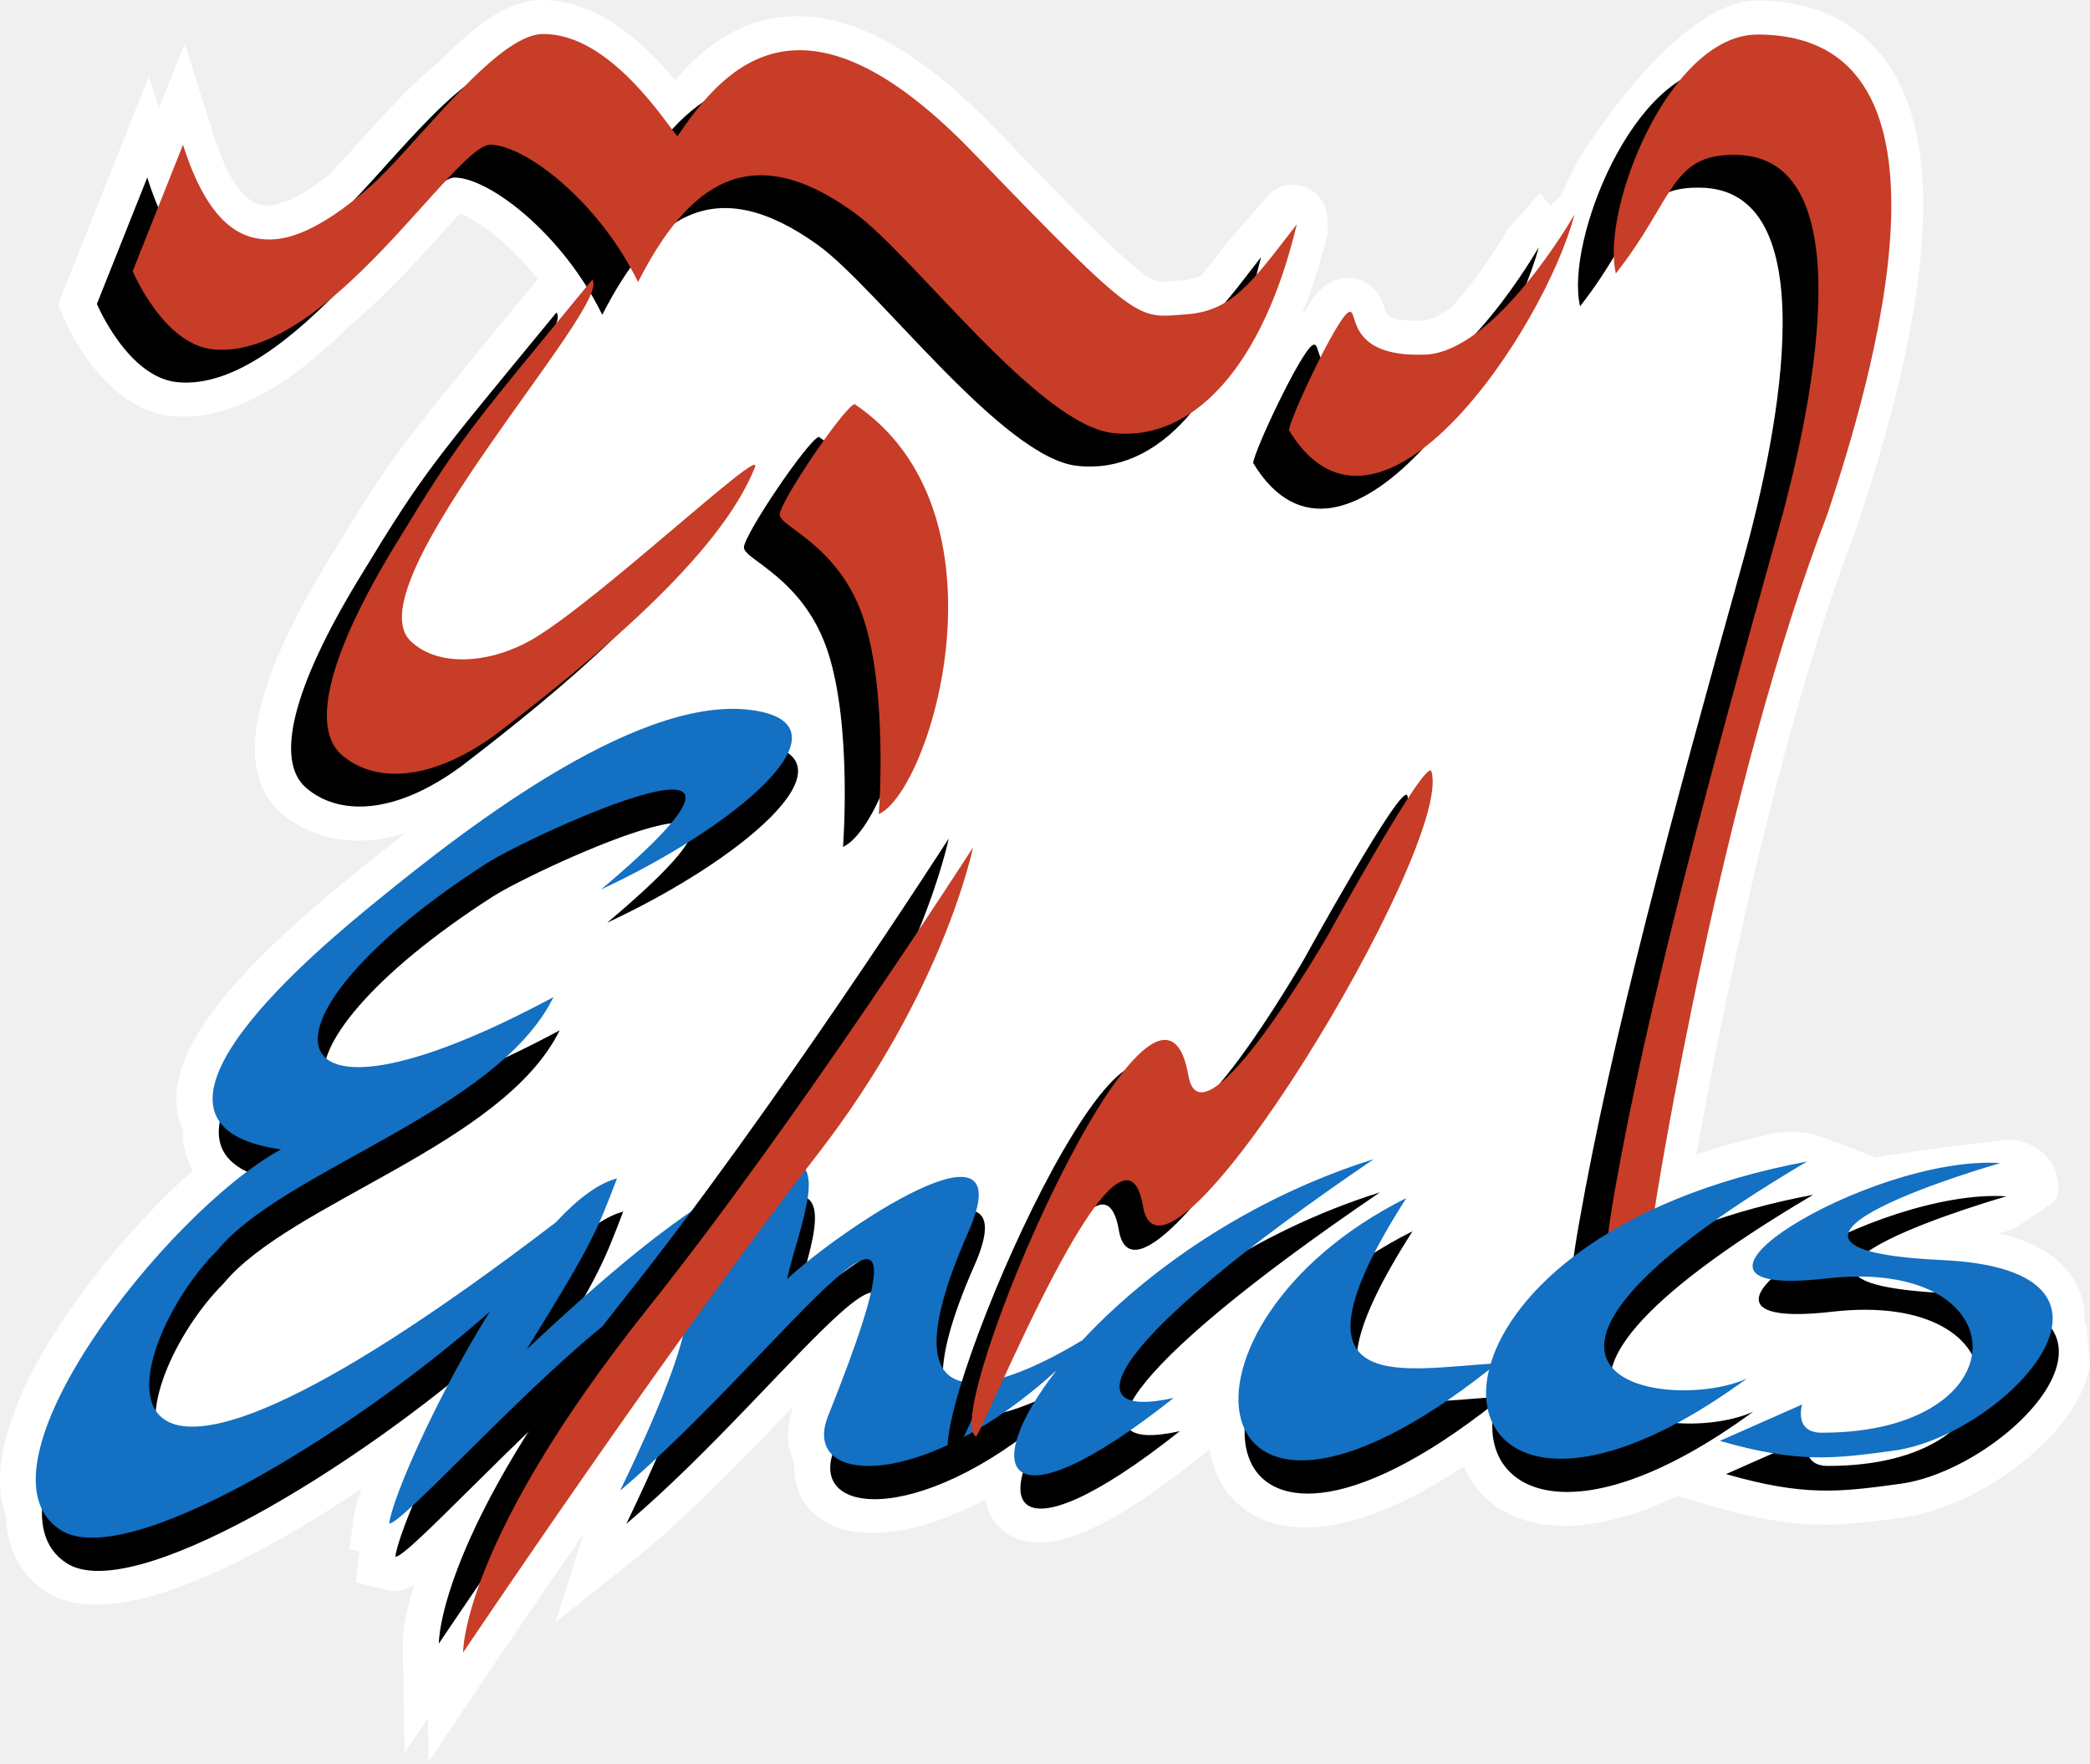
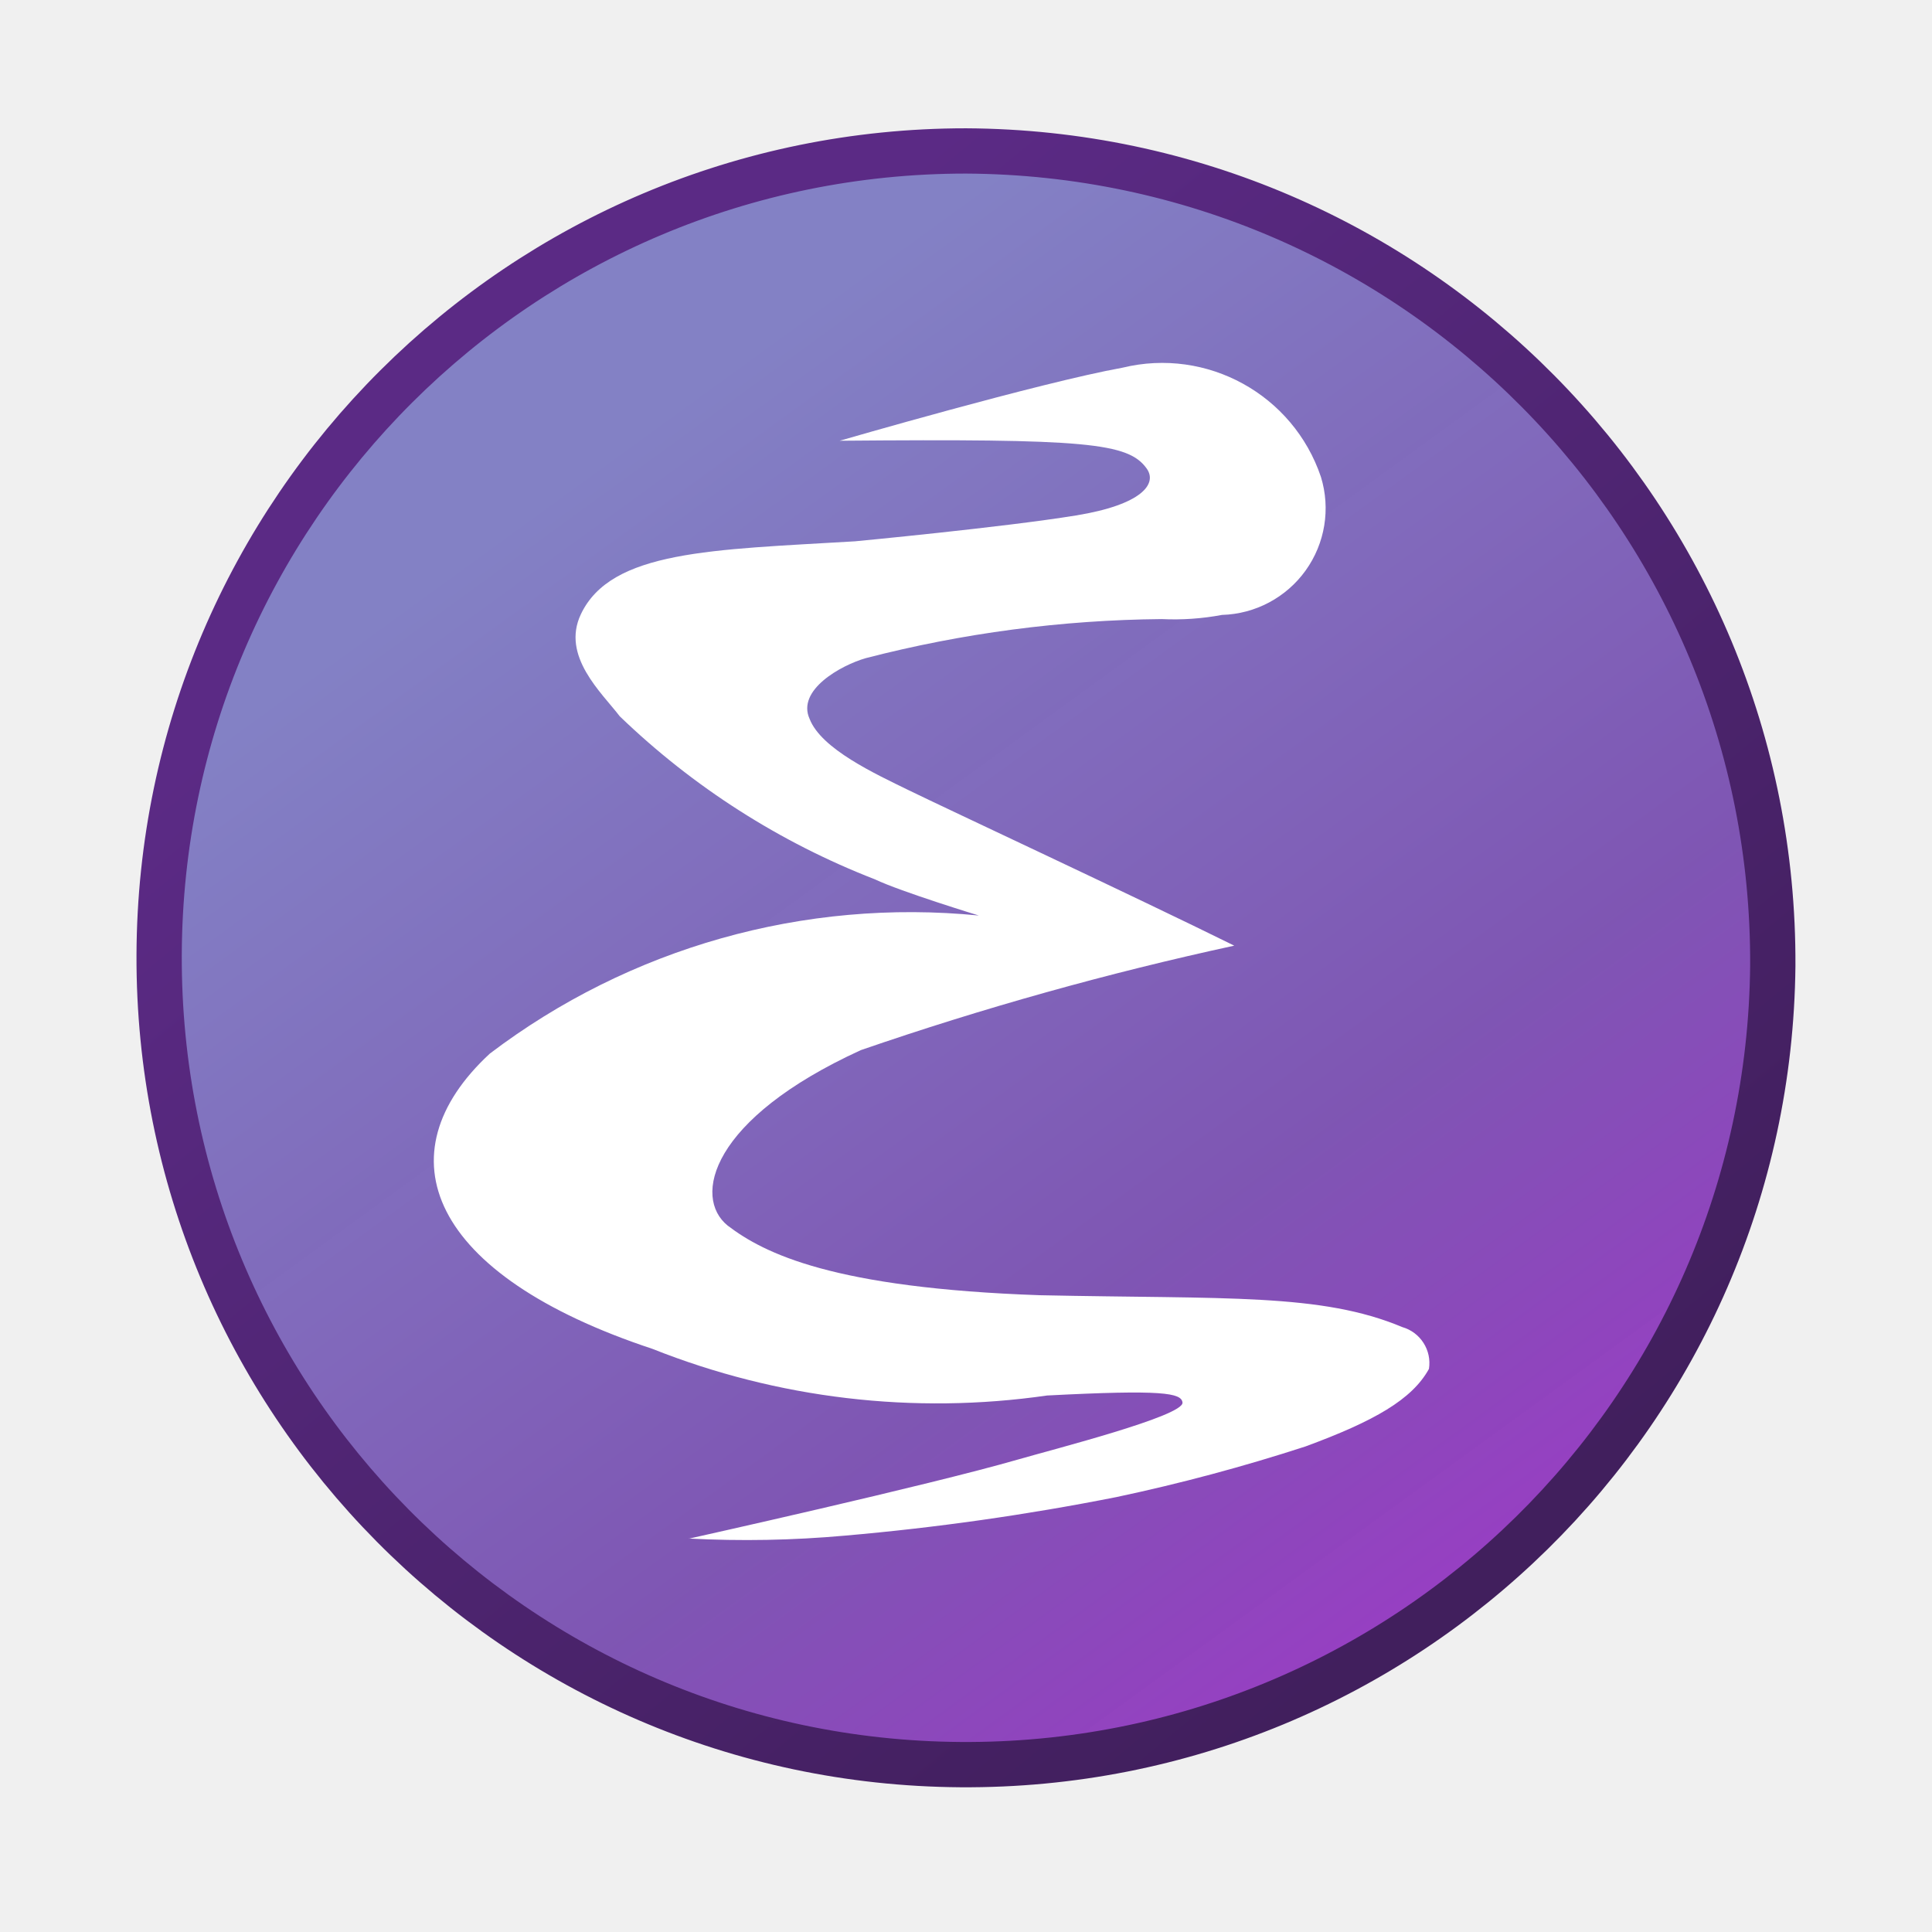
- <svg xmlns="http://www.w3.org/2000/svg" width="256" height="216" viewBox="0 0 256 216" preserveAspectRatio="xMidYMid">
-   <path d="M255.568 162.465a9.062 9.062 0 0 0-.232-.583c.087-2.236-.577-4.31-1.958-6.068-1.773-2.259-4.582-3.829-8.506-4.742a91.355 91.355 0 0 1 1.795-.535l4.548-3.087c.806-.547 1.005-1.515.89-2.602-.351-3.302-3.5-5.582-6.797-5.187-5.338.639-13.694 1.68-15.479 2.127l-6.34-2.407a11.62 11.62 0 0 0-6.659-.486 88.29 88.29 0 0 0-9.042 2.527c2.708-15.206 9.729-51.155 19.705-77.002l.069-.191c9.393-28.387 10.518-46.95 3.439-56.749C227.446 2.56 222.07.065 215.02.065c-10.075.291-21.764 19.619-21.764 19.619l-2.083 4.283-1.274 1.273-1.273-1.62-4.014 4.593c-.03.052-2.973 5.16-6.897 9.515-1.748 1.224-2.901 1.519-3.572 1.544-4.047.15-4.328-.775-4.563-1.518-.256-.81-.854-2.705-2.98-3.467-1.319-.472-2.782-.286-4.013.513-.672.437-1.411 1.07-2.774 3.345-.084.018-.165.055-.249.078 1.2-2.962 2.234-6.226 3.081-9.784l-.066-1.733c-.144-3.826-4.901-5.495-7.405-2.599l-4.917 5.685c-1.166 1.513-2.197 2.85-3.124 3.977-.727.342-1.508.522-2.503.588-.31.02-.602.042-.88.064-2.13.165-2.307.178-4.234-1.314-2.969-2.296-8.009-7.389-17.502-17.24-9.215-9.563-17.332-14.08-24.841-13.875-5.364.162-10.086 2.696-14.43 7.747l-.141.001C79.06 5.47 73.396 0 66.334 0l-.149.001c-3.492.037-7.223 2.315-12.448 7.607-3.279 2.616-6.637 6.338-9.886 9.94-1.245 1.38-2.424 2.687-3.523 3.844-3.129 2.449-5.732 3.753-7.539 3.774-.959.002-3.886.044-6.647-8.696l-3.52-11.144-3.152 7.916-1.231-3.895L7.118 37.271l.658 1.57c.486 1.158 4.986 11.338 13.342 12.123 8.574.797 16.61-6.014 21.947-11.284 4.352-3.649 8.398-8.144 11.656-11.763.551-.612 1.083-1.204 1.596-1.767 1.981.765 5.895 3.365 9.557 8.041l-4.623 5.621C49.048 54.64 47.772 56.19 40.141 68.746c-9.577 15.759-11.423 25.862-5.643 30.887 1.263 1.097 4.451 3.338 9.405 3.338 1.736 0 3.691-.278 5.854-.975a266.471 266.471 0 0 0-6.499 5.138c-12.063 9.842-25.061 22.115-20.869 31.192-.062 1.852.37 3.549 1.259 5.019C11.853 153.818-3.543 174.107.729 185.717c.119 4.011 1.85 7.276 4.937 9.26 8.449 5.434 26.242-4.355 38.62-12.637-.523 1.502-.879 2.786-.999 3.726l-.467 3.663 1.236.312-.013.095-.467 3.671 3.59.897c1.231.31 2.186.245 3.55-.599-1.346 4.402-1.388 6.799-1.38 7.277l.211 13.302 2.875-4.282.076 5.413 7.438-11.082c.05-.075 2.061-3.071 5.32-7.844l6.244-9.038-3.472 10.88 11.128-8.897c6.402-5.418 12.872-12.205 18.021-17.585-.926 2.528-.866 4.935.129 6.916-.197 2.771.904 5.23 3.135 6.823 4.304 3.071 12 2.076 20.252-2.33.409 2.367 1.842 3.634 2.643 4.171 5.683 3.813 15.555-2.952 23.52-9.269l1.328-1.054c.542 3.699 2.548 6.636 5.721 8.256 1.745.892 3.745 1.332 5.968 1.332 5.343 0 11.973-2.548 19.435-7.498.995 2.41 2.765 4.37 5.188 5.662 5.184 2.763 12.516 1.991 20.958-2.008l4.563 1.31c5.597 1.607 9.555 2.182 13.378 2.182 3.065-.001 6.042-.37 9.706-.874 8.548-1.173 18.797-8.443 21.931-15.556.496-1.128.819-2.248.968-3.341l-.432-4.506" fill="#FFF" />
-   <path d="M188.478 30.281s-9.613 16.85-18.315 17.172c-10.2.378-7.96-6.103-9.438-5.142-1.474.958-7.134 12.944-7.223 14.407 10.985 18.13 31.297-12.458 34.976-26.437zM21.758 46.815c14.006 1.316 29.593-25.201 33.983-25.072 4.391.129 13.296 7.095 18.029 16.818 6.231-12.189 13.815-17.603 26.391-8.57 7.317 5.255 22.611 26.044 31.765 27.068 9.911 1.109 18.428-8.323 22.533-25.567-5.682 7.36-7.995 10.665-13.688 11.04-5.875.387-5.359 1.55-25.89-19.756S84.666 11.671 78.597 20.71c-1.356-1.485-8.224-12.615-16.5-12.526-5.864.064-15.633 13.943-21.475 18.982-6.07 5.235-9.709 6.158-11.916 6.184-3.42.041-7.542-1.708-10.669-11.607L11.869 37.23s3.778 9.011 9.889 9.585zm46.401-8.538c-15.461 18.812-16.08 19.26-24.207 32.633-8.127 13.373-10.284 22.262-6.47 25.578 3.843 3.341 10.69 3.526 19.079-2.674 11.673-8.946 27.254-21.712 31.531-32.581 1.112-2.825-19.13 16.337-27.253 21.089-4.874 2.851-11.425 3.601-14.944.196-7.182-6.949 24.966-41.317 22.264-44.241zm32.131 15.231c-1.356.452-9.2 12.041-9.168 13.558.032 1.52 7.393 3.745 10.33 12.913 2.938 9.168 1.808 23.759 1.808 23.759 6.456-2.97 16.702-37.001-2.97-50.23zM238.67 158.41c-29.66-1.382 7.102-11.88 7.102-11.88-16.012-1.033-45.122 16.859-21.37 14.139 23.914-2.761 24.192 18.914-.517 18.885-3.458-.004-2.389-3.454-2.389-3.454l-10.079 4.455c9.541 2.739 13.824 2.222 21.367 1.186 13.3-1.826 32.878-22.068 5.886-23.331zm-69.634-12.368c-15.776 4.961-28.133 14.053-35.695 22.183-6.747 4.081-26.05 14.114-13.98-13.24 6.87-15.569-15.866-.18-22.209 5.767 1.326-6.022 6.089-16.716-1.622-13.755-7.71 2.962-16.024 8.988-30.257 22.345 8.173-13.165 8.598-14.544 11.063-20.935-2.348.606-4.912 2.591-7.502 5.384-61.969 47.396-53.111 15.025-41.458 3.432 8.145-9.924 34.254-16.982 41.177-31.023-35.825 19.235-38.032 2.764-8.184-16.388 5.489-3.515 41.765-20.164 14.006 3.205 16.42-7.644 30.331-19.457 19.604-21.773-13.942-3.009-35.868 14.037-47.081 23.187-6.595 5.381-33.54 27.383-11.731 30.42-14.14 7.761-38.61 39.155-26.998 46.622 7.934 5.1 35.283-11.471 52.576-26.736-6.582 10.544-11.92 22.797-12.319 25.926 2.583.645 56.737-62.912 28.288-4.01 20.627-17.455 41.351-48.86 25.47-9.133-3.435 8.591 11.66 9.315 27.993-5.61-9.54 12.171-6.583 19.979 14.34 3.386-12.74 2.838-8.418-6.872 24.519-29.254zm53.055.301c-10.172 1.902-18.214 5.056-24.305 8.735.117-.446.204-.866.253-1.239.551-4.261 8.651-53.781 21.435-86.902 5.238-15.83 18.29-58.688-8.587-58.688-10.765 0-19.205 21.361-17.348 29.263 7.13-9.041 6.681-14.628 14.599-14.527 15.521.043 9.937 29.352 5.346 45.785-8.753 31.333-16.039 58.185-20.094 81.195-.718 4.075-1.056 6.987-1.124 8.998-4.868 4.014-7.777 8.316-8.92 12.142-11.644.756-25.87 3.996-10.329-20.291-31.204 15.597-26.169 49.7 10.129 21.024-2.645 10.864 9.37 17.352 31.596 1.074-9.189 4.258-37.984.203 7.349-26.569z" />
-   <path d="M197.922 33.494c-1.857-7.901 6.583-29.262 17.348-29.262 26.876 0 13.824 42.858 8.586 58.687-12.783 33.121-20.883 82.642-21.435 86.902-.673 5.202-8.703 19.137-4.648-3.873 4.055-23.011 11.341-49.863 20.094-81.195 4.591-16.434 10.174-45.742-5.346-45.785-7.918-.102-7.469 5.486-14.599 14.526" fill="#C73D27" />
-   <path d="M237.914 154.341c-29.66-1.382 7.102-11.88 7.102-11.88-16.012-1.033-45.122 16.86-21.371 14.14 23.915-2.761 24.193 18.913-.516 18.884-3.458-.004-2.389-3.454-2.389-3.454l-10.08 4.455c9.542 2.739 13.825 2.222 21.368 1.186 13.3-1.826 32.878-22.068 5.886-23.331zm-69.634-12.368c-15.776 4.961-28.133 14.053-35.695 22.184-6.747 4.08-26.051 14.113-13.98-13.241 6.87-15.569-15.866-.18-22.209 5.767 1.326-6.022 6.088-16.716-1.622-13.754-7.711 2.961-16.024 8.987-30.258 22.344 8.174-13.165 8.599-14.543 11.064-20.935-2.348.606-4.912 2.591-7.502 5.384-61.969 47.396-53.111 15.025-41.458 3.432 8.145-9.924 34.254-16.982 41.177-31.023-35.825 19.235-38.032 2.764-8.184-16.388 5.488-3.514 41.765-20.164 14.006 3.205 16.42-7.643 30.331-19.457 19.604-21.773-13.942-3.009-35.868 14.037-47.081 23.187-6.595 5.382-33.54 27.383-11.731 30.421-14.141 7.76-38.61 39.154-26.998 46.621 7.934 5.101 35.283-11.471 52.576-26.736-6.582 10.544-11.92 22.797-12.319 25.926 2.583.645 56.737-62.912 28.288-4.01 20.627-17.455 41.351-48.859 25.469-9.132-3.434 8.59 11.661 9.314 27.994-5.611-9.54 12.171-6.583 19.98 14.34 3.386-12.74 2.838-8.418-6.872 24.519-29.254zm53.055.301c-23.951 4.478-36.097 15.897-38.745 24.762-11.644.756-25.87 3.997-10.329-20.291-31.204 15.597-26.169 49.7 10.128 21.024-2.645 10.865 9.37 17.352 31.597 1.074-9.189 4.258-37.984.203 7.349-26.569z" fill="#1370C2" />
-   <path d="M172.385 97.46c-.594-1.917-12.692 20.088-12.692 20.088s-15.403 26.694-17.074 17.165c-3.728-21.253-30.642 41.883-26.023 44.192.548.274 17.896-43.233 20.453-28.213 2.53 14.862 38.155-44.123 35.336-53.232M76.396 159.132c-22.872 28.67-22.644 42.183-22.644 42.183s25.199-37.551 43.376-60.971c15.573-20.065 19.078-37.639 19.078-37.639s-21.374 33.317-39.81 56.427" />
-   <path d="M60.124 17.725c4.391.129 13.296 7.096 18.029 16.818 6.231-12.188 13.815-17.603 26.391-8.57 7.316 5.256 22.611 26.044 31.765 27.068 9.911 1.109 18.427-8.322 22.532-25.567-5.681 7.361-7.995 10.665-13.687 11.041-5.875.387-5.359 1.549-25.89-19.757S89.049 7.653 82.98 16.692c-1.356-1.485-8.224-12.615-16.5-12.525-5.864.064-15.633 13.943-21.476 18.982-6.069 5.235-9.708 6.158-11.915 6.183-3.421.041-7.542-1.707-10.67-11.607l-6.168 15.488s3.778 9.011 9.889 9.585c14.006 1.316 29.594-25.202 33.984-25.073zm32.351 39.491c1.112-2.825-19.13 16.337-27.254 21.088-4.873 2.851-11.424 3.601-14.944.196-7.181-6.948 24.967-41.316 22.265-44.24-15.461 18.812-16.081 19.26-24.207 32.632-8.127 13.373-10.284 22.263-6.47 25.579 3.843 3.341 10.69 3.525 19.078-2.675 11.673-8.946 27.255-21.712 31.532-32.58zm12.198-7.726c-1.356.452-9.2 12.041-9.168 13.559.032 1.52 7.392 3.744 10.33 12.912 2.938 9.168 1.808 23.76 1.808 23.76 6.456-2.97 16.701-37.001-2.97-50.231zm70.659 44.997c-.594-1.917-12.691 20.088-12.691 20.088s-15.404 26.693-17.075 17.165c-3.727-21.254-30.642 41.882-26.022 44.192.548.274 17.895-43.234 20.453-28.213 2.53 14.861 38.154-44.123 35.335-53.232zm-95.963 65.741c-22.872 28.67-22.644 42.183-22.644 42.183s25.199-37.551 43.377-60.971c15.572-20.065 19.077-37.64 19.077-37.64s-21.373 33.318-39.81 56.428zm85.739-121.935c-1.475.958-7.134 12.945-7.223 14.407 10.984 18.13 31.296-12.457 34.976-26.436 0 0-9.613 16.849-18.315 17.172-10.2.377-7.96-6.103-9.438-5.143z" fill="#C73D27" />
+ <svg xmlns="http://www.w3.org/2000/svg" viewBox="0 0 32 32">
+   <defs>
+     <linearGradient id="a" x1="1925.785" y1="-1383.075" x2="2302.351" y2="-1868.557" gradientTransform="matrix(.048 0 0 -.045 -82.539 -54.65)" gradientUnits="userSpaceOnUse">
+       <stop offset="0" stop-color="#8381c5" />
+       <stop offset=".566" stop-color="#7e55b3" stop-opacity=".996" />
+       <stop offset="1" stop-color="#a52ecb" stop-opacity=".992" />
+     </linearGradient>
+     <linearGradient id="b" x1="2214.187" y1="-1750.225" x2="1930.974" y2="-1408.342" gradientTransform="matrix(.054 0 0 -.054 -95.188 -68.487)" gradientUnits="userSpaceOnUse">
+       <stop offset="0" stop-color="#411f5d" />
+       <stop offset="1" stop-color="#5b2a85" />
+     </linearGradient>
+   </defs>
+   <path d="M29.363 16A13.364 13.364 0 1 1 16 2.5 13.432 13.432 0 0 1 29.363 16z" stroke-width=".75" fill="url(#a)" stroke="url(#b)" />
+   <path d="M11.406 25.483a18.157 18.157 0 0 0 2.587-.048 41.728 41.728 0 0 0 4.5-.639 30.671 30.671 0 0 0 3.132-.839c1.142-.421 1.764-.778 2.043-1.284a.62.62 0 0 0-.441-.692c-1.347-.565-2.908-.463-6-.528-3.427-.118-4.567-.691-5.174-1.153-.582-.469-.29-1.765 2.206-2.907a54.266 54.266 0 0 1 6.184-1.73c-1.659-.82-4.753-2.262-5.389-2.573-.558-.273-1.451-.684-1.644-1.182-.219-.478.518-.889.93-1.007a20.3 20.3 0 0 1 4.9-.647 4.308 4.308 0 0 0 1-.069A1.767 1.767 0 0 0 21.879 7.9a2.775 2.775 0 0 0-3.286-1.81c-1.373.248-4.685 1.21-4.685 1.21 4.093-.035 4.779.033 5.085.461.181.253-.082.6-1.174.777-1.189.194-3.659.428-3.659.428-2.37.141-4.04.15-4.54 1.21-.327.693.349 1.3.645 1.688a12.728 12.728 0 0 0 4.225 2.7c.438.208 1.723.6 1.723.6a11.52 11.52 0 0 0-8.1 2.287c-1.807 1.672-1.008 3.665 2.695 4.891a12.755 12.755 0 0 0 6.534.772c1.922-.1 2.224-.042 2.244.116.027.222-2.134.773-2.724.944-1.5.433-5.436 1.307-5.456 1.312z" fill="#fff" />
</svg>
